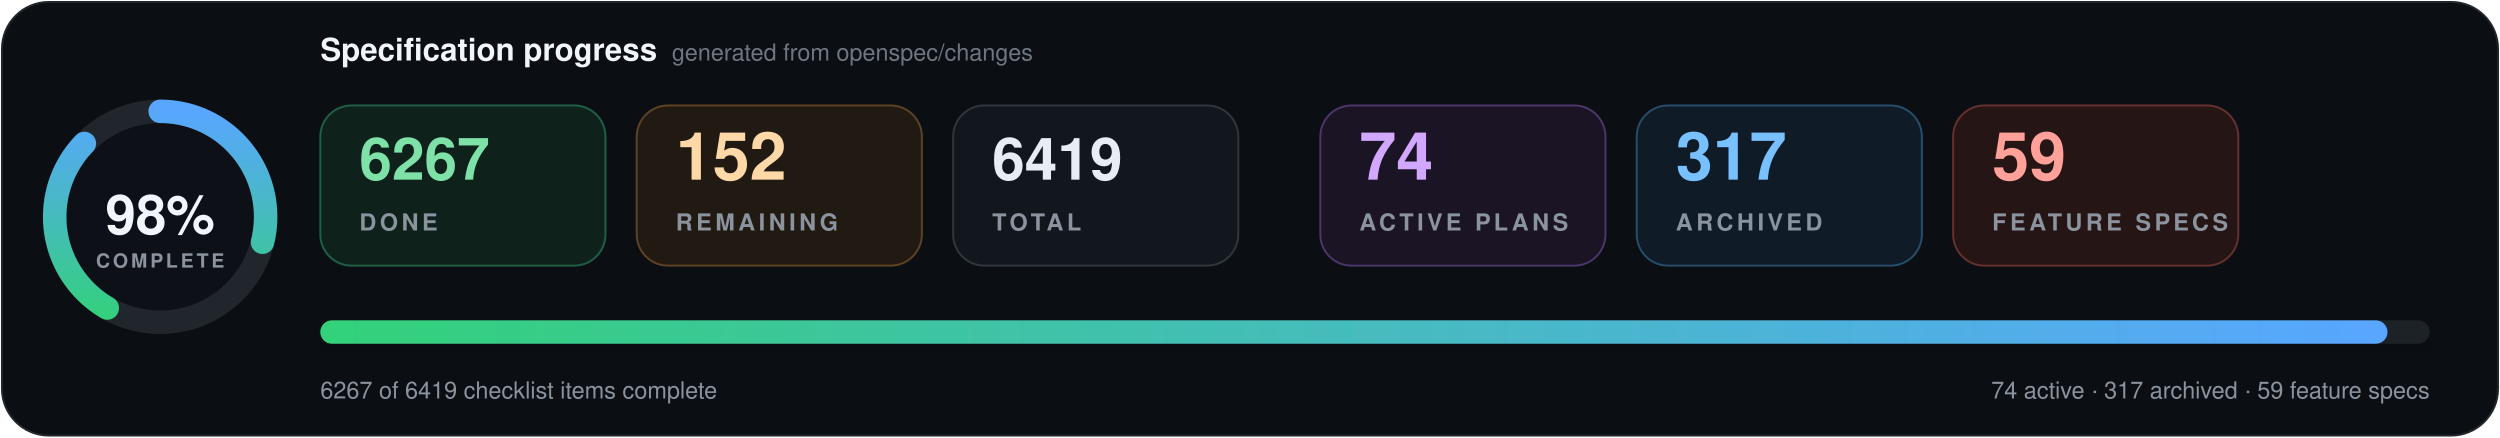
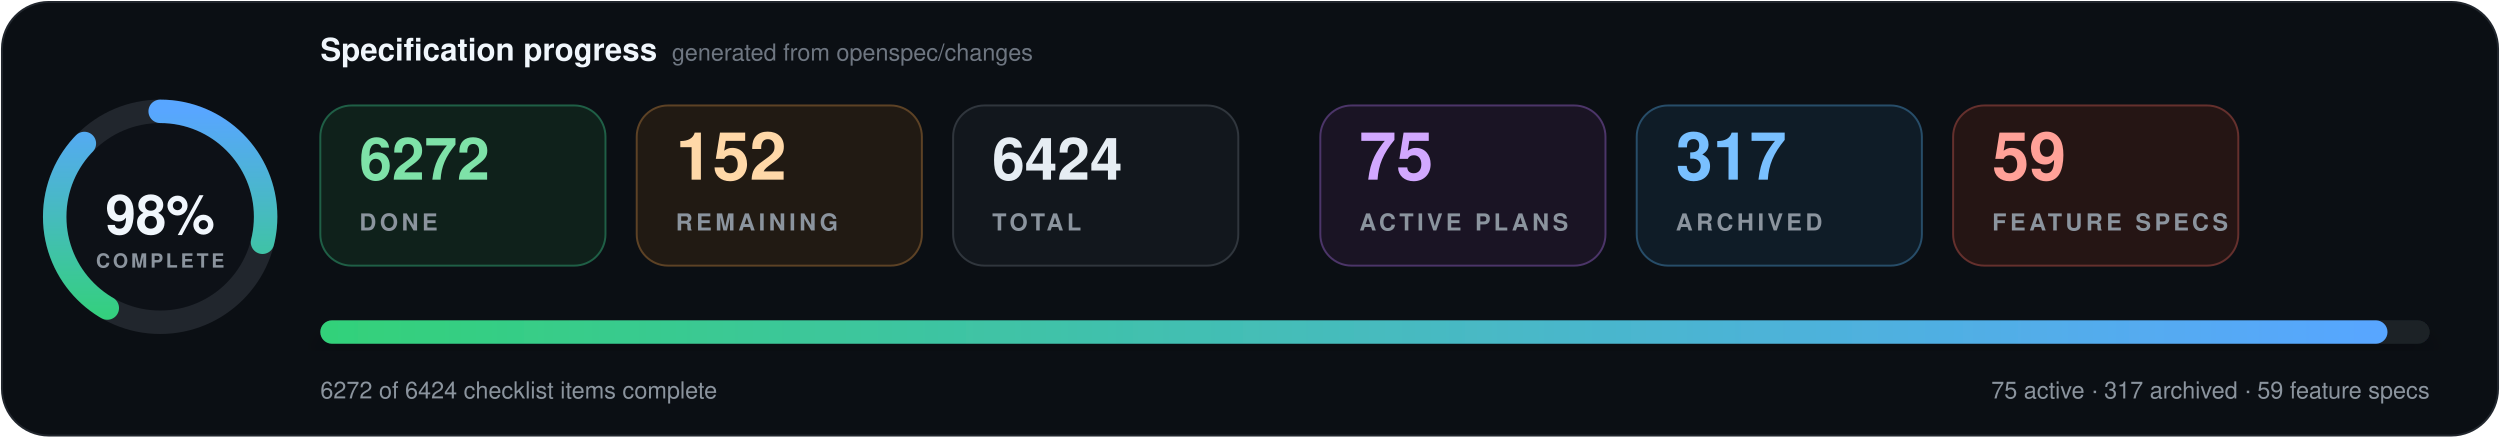
- <svg xmlns="http://www.w3.org/2000/svg" data-cache-version="1795470839" width="1280" height="224" viewBox="0 0 1280 224" role="img" aria-labelledby="title description" font-family="system-ui, -apple-system, BlinkMacSystemFont, 'Segoe UI', Helvetica, Arial, sans-serif" font-variant-numeric="tabular-nums">
+ <svg xmlns="http://www.w3.org/2000/svg" data-cache-version="1795508564" width="1280" height="224" viewBox="0 0 1280 224" role="img" aria-labelledby="title description" font-family="system-ui, -apple-system, BlinkMacSystemFont, 'Segoe UI', Helvetica, Arial, sans-serif" font-variant-numeric="tabular-nums">
  <defs>
    <linearGradient id="progress" x1="0" x2="1">
      <stop offset="0" stop-color="#33d17a" />
      <stop offset="1" stop-color="#58a6ff" />
    </linearGradient>
    <filter id="shadow" x="-10%" y="-20%" width="120%" height="150%">
      <feDropShadow dx="0" dy="7" stdDeviation="9" flood-color="#000" flood-opacity=".28" />
    </filter>
  </defs>
  <rect x="1" y="1" width="1278" height="222" rx="24" fill="#0b0f14" stroke="#21262d" />
  <g transform="translate(82 111)">
    <circle r="54" fill="#0d1117" stroke="#21262d" stroke-width="12" />
    <circle r="54" fill="none" stroke="url(#progress)" stroke-width="12" stroke-linecap="round" pathLength="100" stroke-dasharray="98 100" transform="rotate(-90)" />
    <text y="-1" text-anchor="middle" dominant-baseline="middle" fill="#f0f6fc" font-size="28" font-weight="800">98%</text>
    <text y="26" text-anchor="middle" fill="#8b949e" font-size="10" font-weight="700" letter-spacing="1.5">COMPLETE</text>
  </g>
  <text x="164" y="31" fill="#f0f6fc" font-size="16" font-weight="750">Specification progress</text>
  <text x="344" y="31" fill="#6e7681" font-size="12">generated from openspec/changes</text>
  <g transform="translate(164 54)">
    <rect width="146" height="82" rx="16" fill="#0f211b" stroke="#1f5f46" />
-     <text x="20" y="38" fill="#7ee2a8" font-size="30" font-weight="750">6267</text>
+     <text x="20" y="38" fill="#7ee2a8" font-size="30" font-weight="750">6272</text>
    <text x="20" y="64" fill="#8b949e" font-size="12" font-weight="700" letter-spacing="1.8">DONE</text>
  </g>
  <g transform="translate(326 54)">
    <rect width="146" height="82" rx="16" fill="#211a13" stroke="#5d4225" />
    <text x="20" y="38" fill="#ffd8a8" font-size="34" font-weight="750">152</text>
    <text x="20" y="64" fill="#8b949e" font-size="12" font-weight="700" letter-spacing="1.8">REMAINING</text>
  </g>
  <g transform="translate(488 54)">
    <rect width="146" height="82" rx="16" fill="#12171d" stroke="#30363d" />
-     <text x="20" y="38" fill="#e6edf3" font-size="30" font-weight="750">6419</text>
+     <text x="20" y="38" fill="#e6edf3" font-size="30" font-weight="750">6424</text>
    <text x="20" y="64" fill="#8b949e" font-size="12" font-weight="700" letter-spacing="1.8">TOTAL</text>
  </g>
  <g transform="translate(676 54)">
    <rect width="146" height="82" rx="16" fill="#1a1424" stroke="#4c3569" />
-     <text x="20" y="38" fill="#d2a8ff" font-size="34" font-weight="750">74</text>
+     <text x="20" y="38" fill="#d2a8ff" font-size="34" font-weight="750">75</text>
    <text x="20" y="64" fill="#8b949e" font-size="12" font-weight="700" letter-spacing="1.8">ACTIVE PLANS</text>
  </g>
  <g transform="translate(838 54)">
    <rect width="146" height="82" rx="16" fill="#0f1c27" stroke="#274d69" />
    <text x="20" y="38" fill="#79c0ff" font-size="34" font-weight="750">317</text>
    <text x="20" y="64" fill="#8b949e" font-size="12" font-weight="700" letter-spacing="1.8">ARCHIVED</text>
  </g>
  <g transform="translate(1000 54)">
    <rect width="146" height="82" rx="16" fill="#251514" stroke="#65302d" />
    <text x="20" y="38" fill="#ffa198" font-size="34" font-weight="750">59</text>
    <text x="20" y="64" fill="#8b949e" font-size="12" font-weight="700" letter-spacing="1.8">FEATURE SPECS</text>
  </g>
  <g filter="url(#shadow)">
    <rect x="164" y="164" width="1080" height="12" rx="6" fill="#1b2128" />
    <rect x="164" y="164" width="1058.4" height="12" rx="6" fill="url(#progress)" />
  </g>
-   <text x="164" y="204" fill="#8b949e" font-size="12">6267 of 6419 checklist items complete</text>
-   <text x="1244" y="204" text-anchor="end" fill="#8b949e" font-size="12">74 active · 317 archived · 59 feature specs</text>
+   <text x="164" y="204" fill="#8b949e" font-size="12">6272 of 6424 checklist items complete</text>
+   <text x="1244" y="204" text-anchor="end" fill="#8b949e" font-size="12">75 active · 317 archived · 59 feature specs</text>
</svg>
